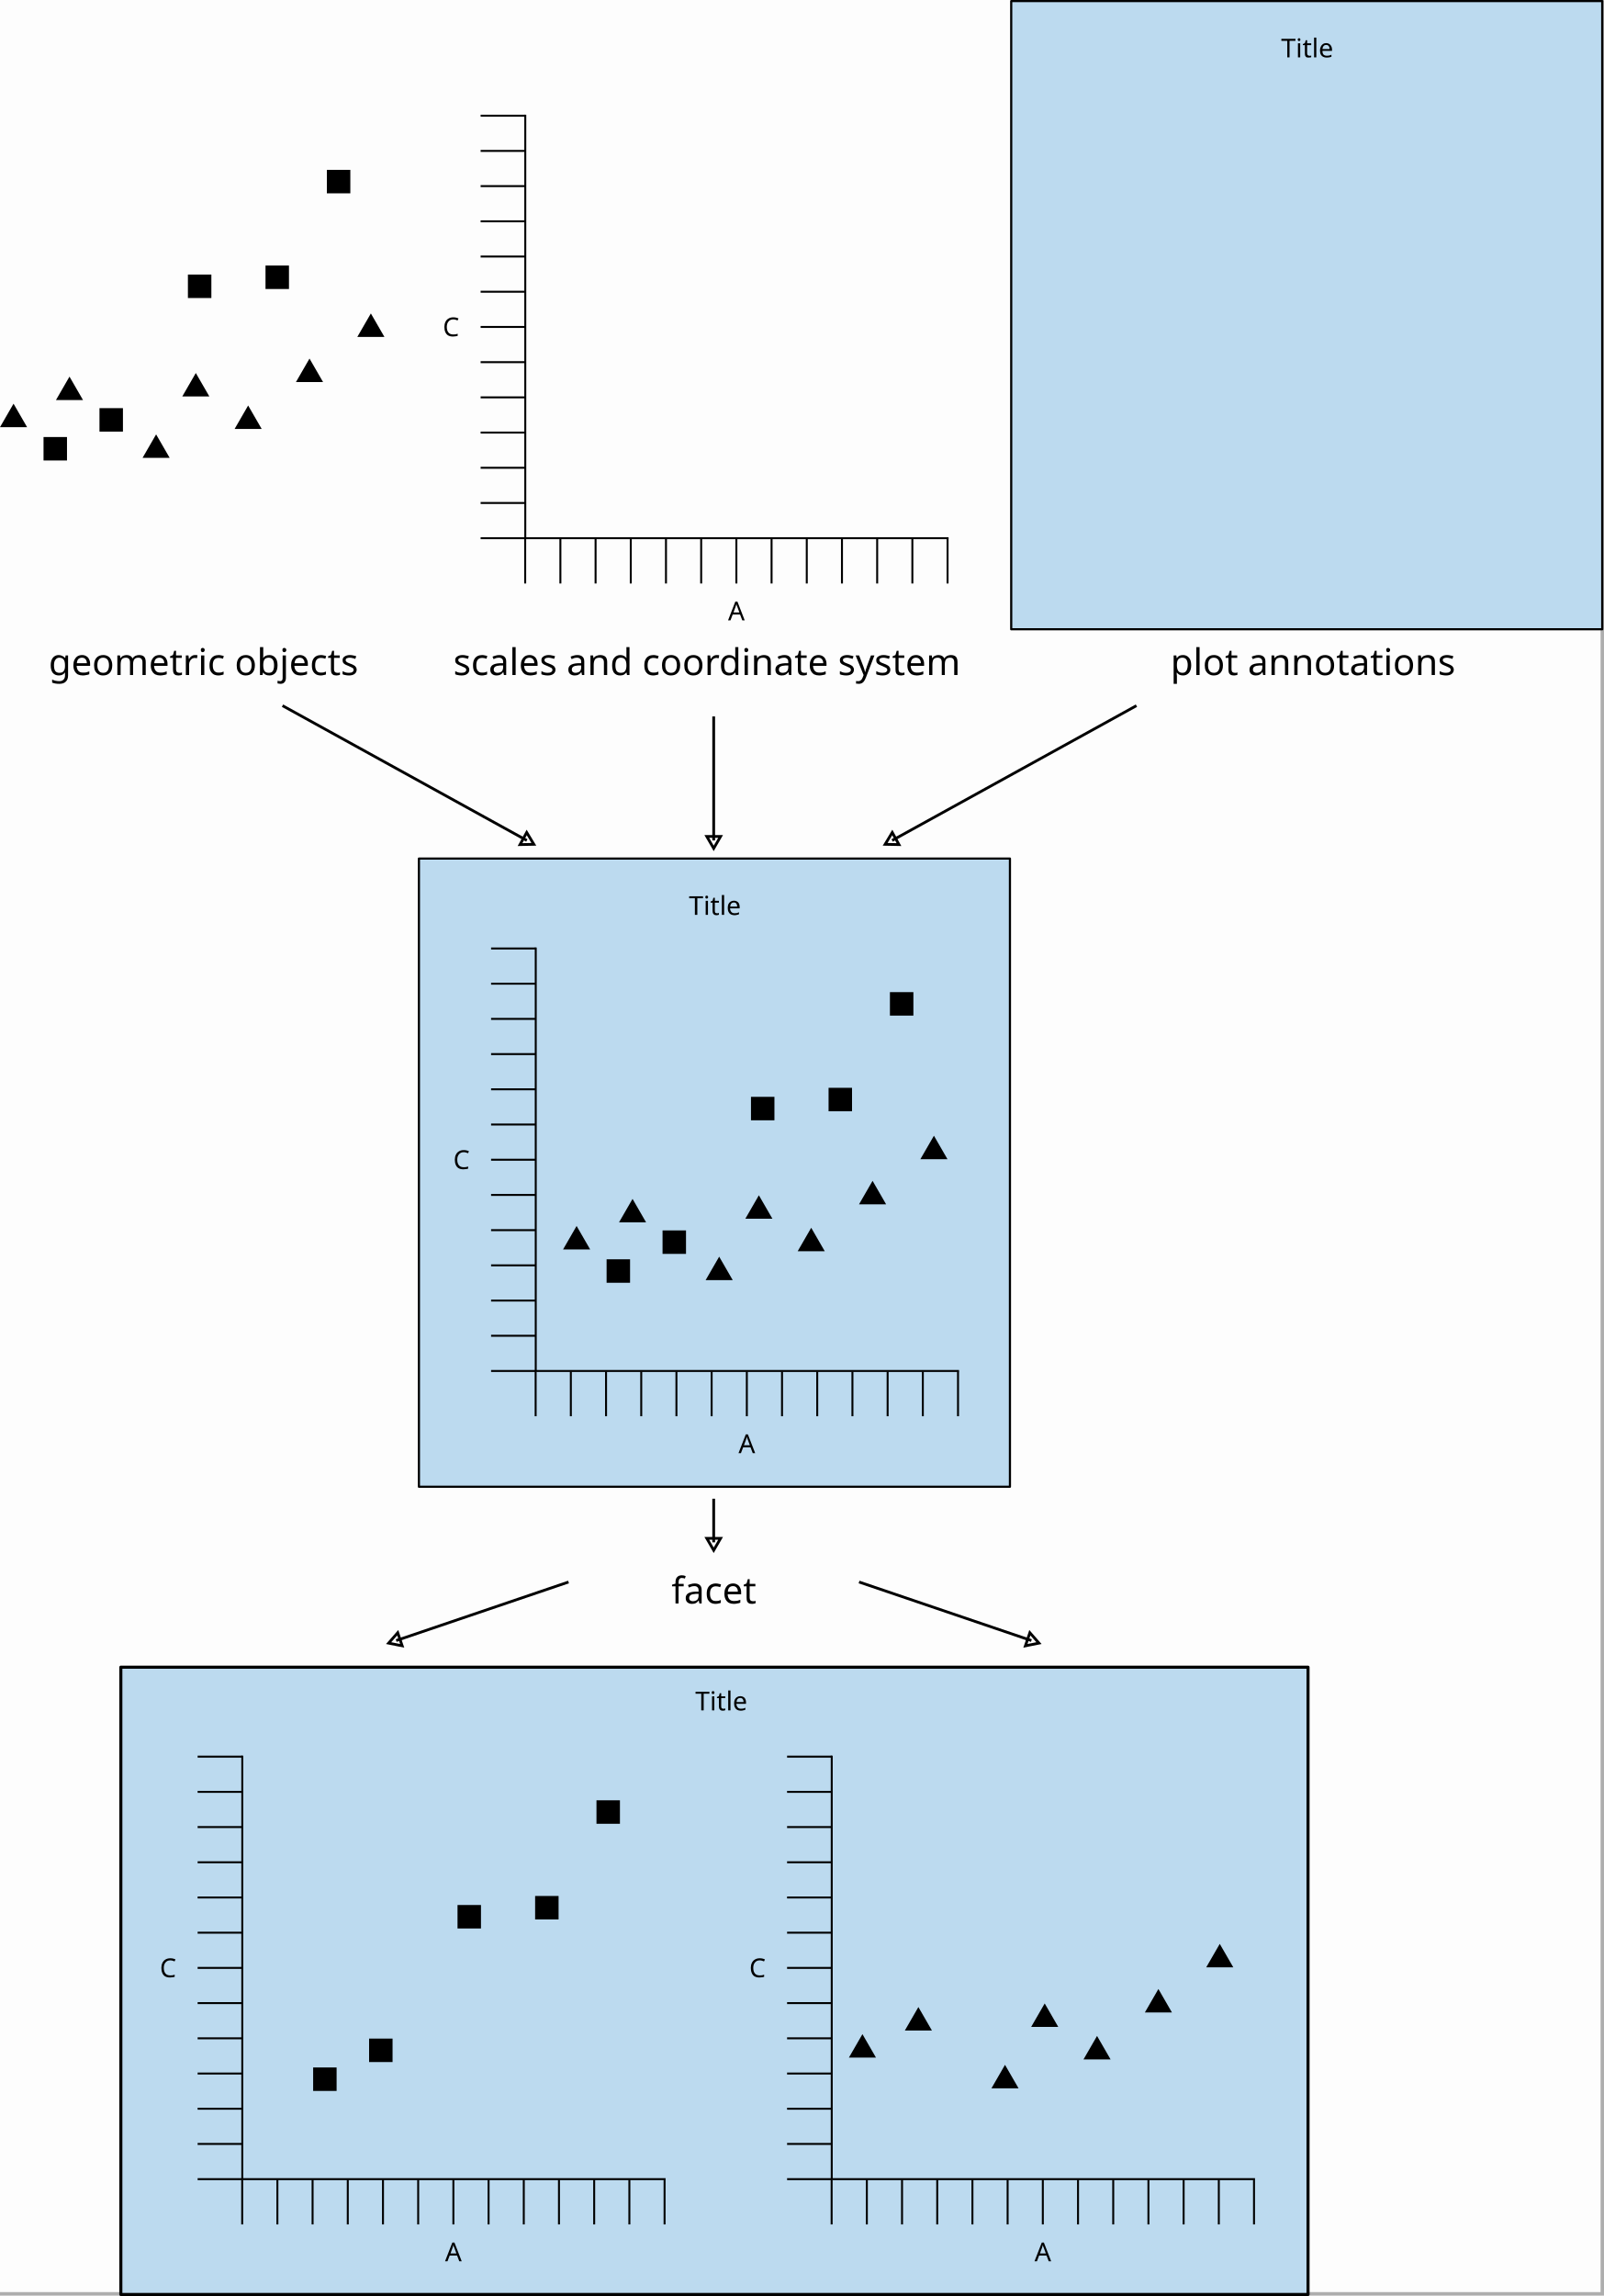
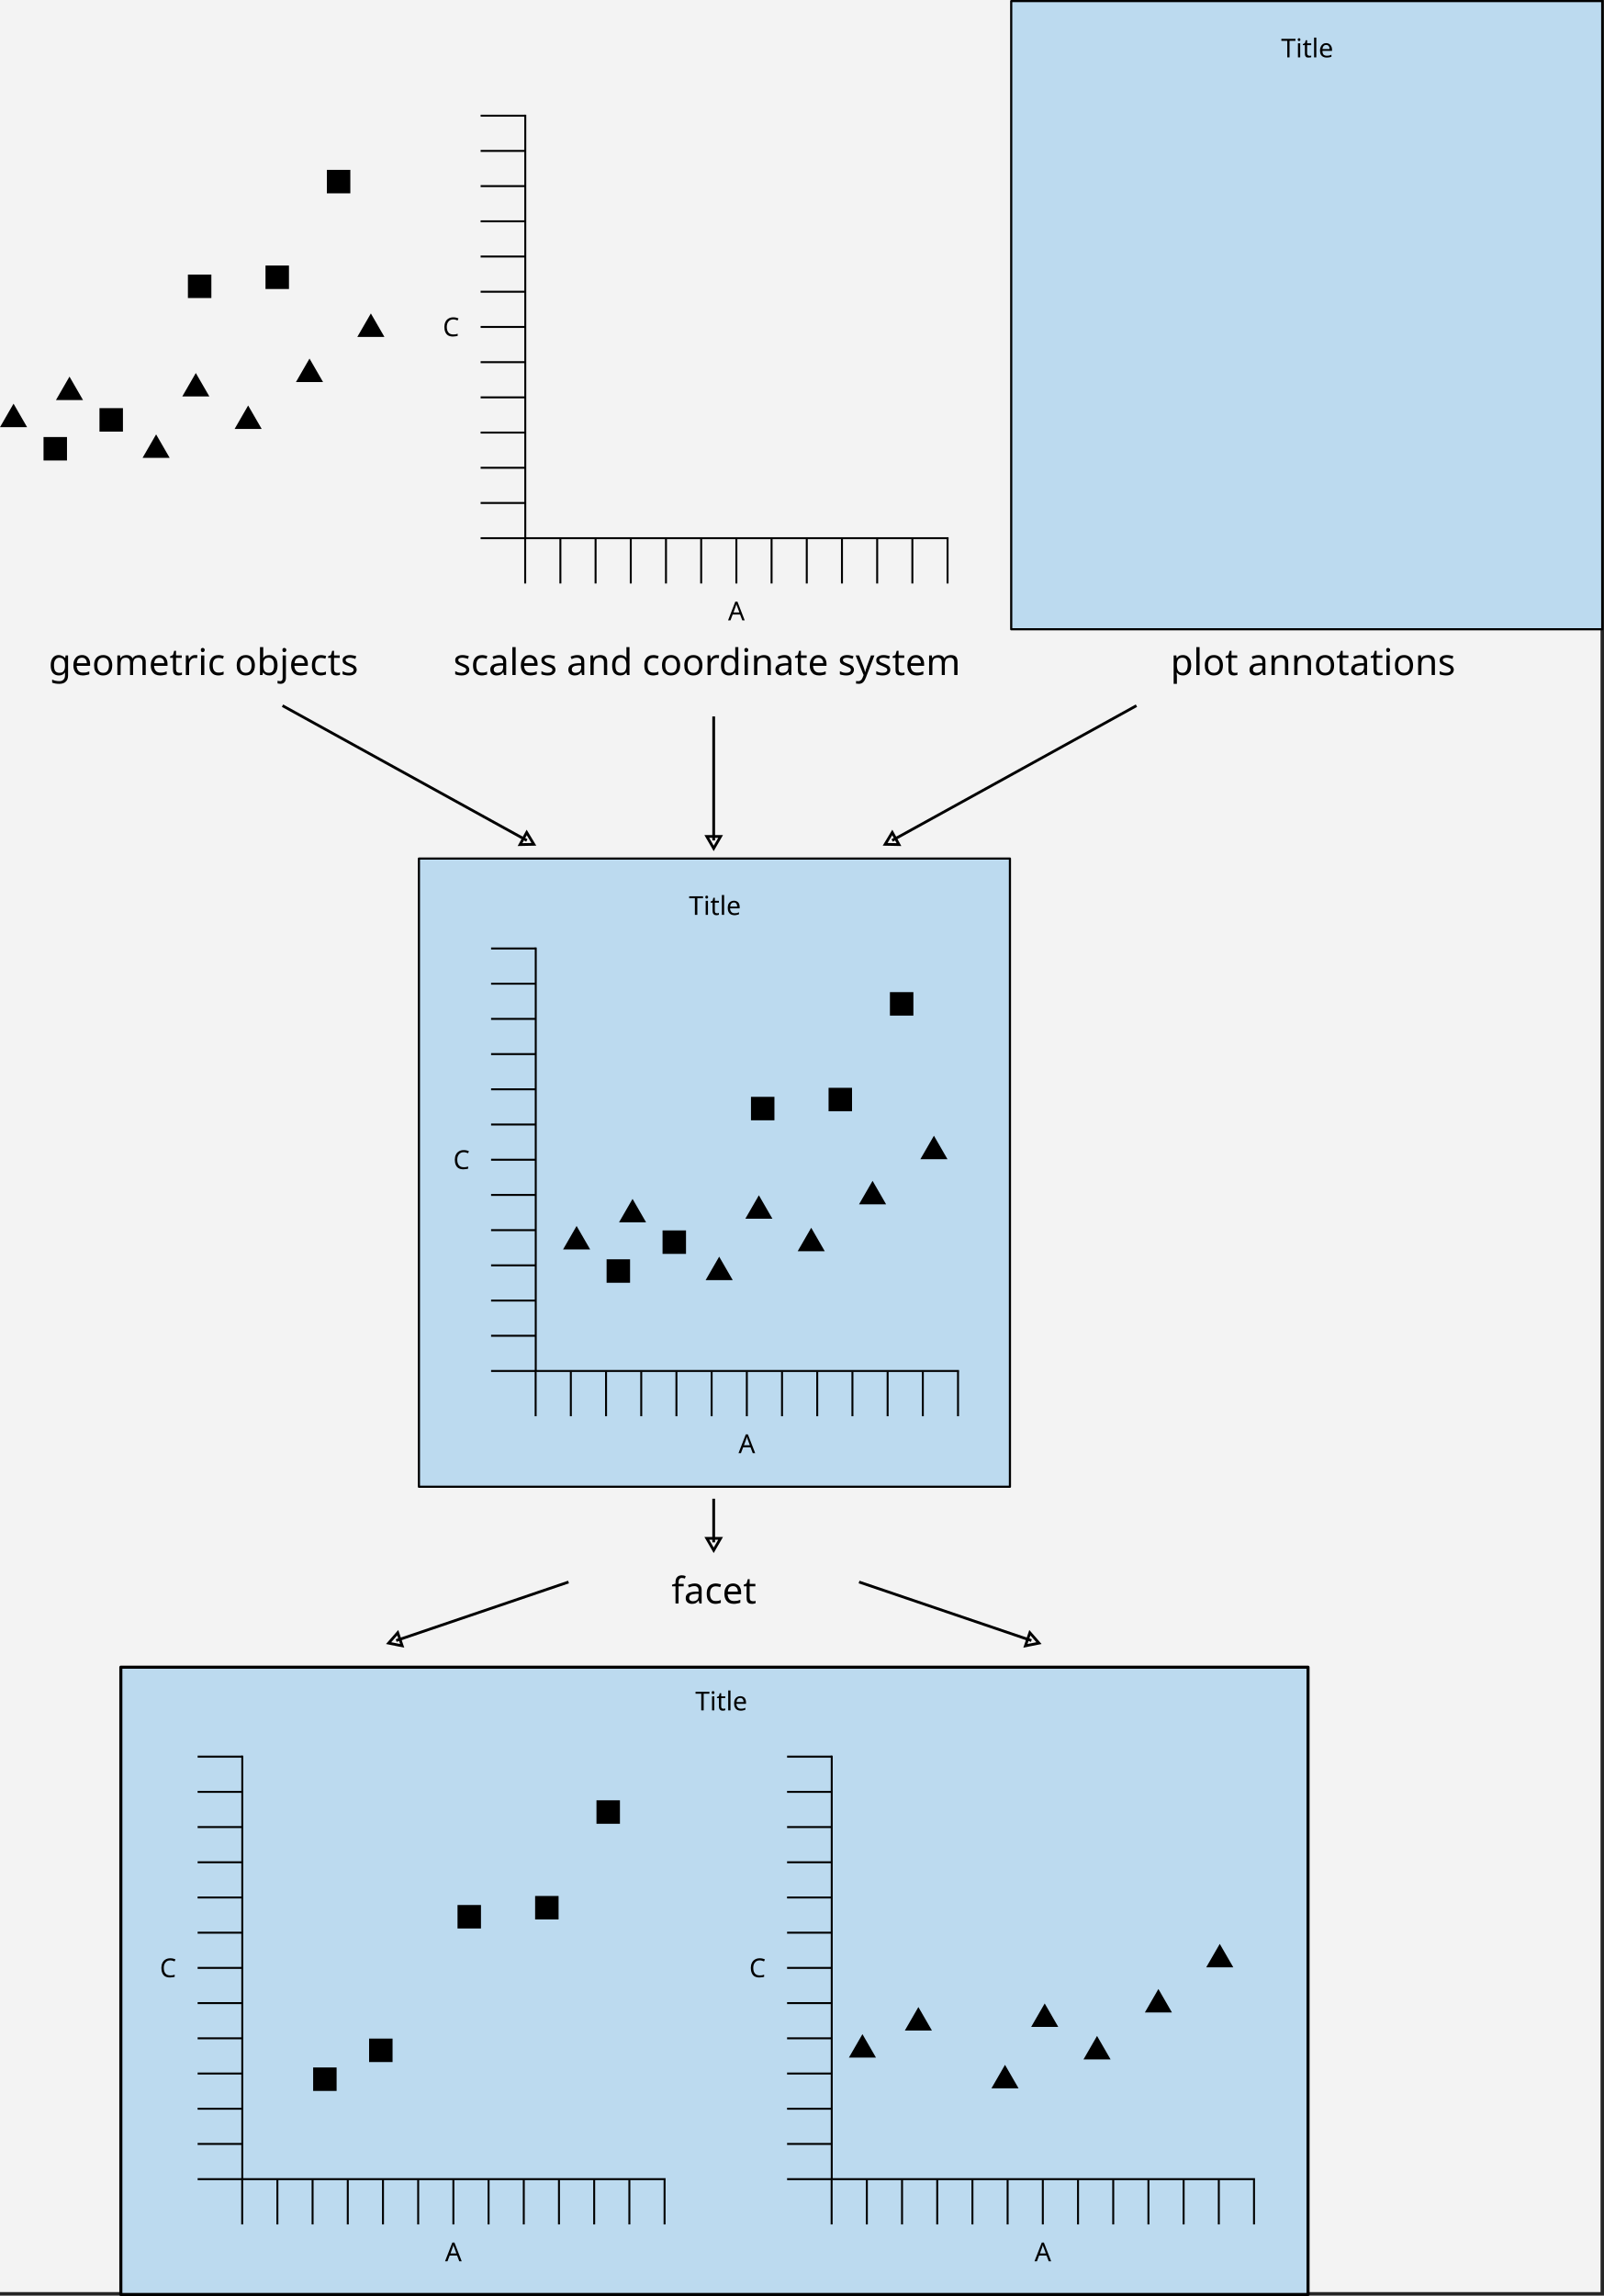
<svg xmlns="http://www.w3.org/2000/svg" width="122.734mm" height="175.711mm" viewBox="0 0 122.734 175.711" version="1.1" id="svg5">
  <defs id="defs2">
    <marker style="overflow:visible" id="marker8559" refX="0" refY="0" orient="auto-start-reverse" markerWidth="5.824" markerHeight="6.733" viewBox="0 0 5.824 6.733" preserveAspectRatio="xMidYMid">
      <path transform="scale(0.5)" style="fill:context-fill;fill-rule:evenodd;stroke:context-stroke;stroke-width:2" d="M 5.77,0 -2.88,5 V -5 Z" id="path8557" />
    </marker>
    <marker style="overflow:visible" id="EmptyTriangleIn" refX="0" refY="0" orient="auto-start-reverse" markerWidth="5.824" markerHeight="6.733" viewBox="0 0 5.824 6.733" preserveAspectRatio="xMidYMid">
      <path transform="scale(0.5)" style="fill:context-fill;fill-rule:evenodd;stroke:context-stroke;stroke-width:2" d="M 5.77,0 -2.88,5 V -5 Z" id="path153" />
    </marker>
  </defs>
  <g id="layer1" transform="translate(-25.79742,-6.42862)">
-     <rect style="opacity:0.353;fill:#f9f9f9;stroke:#1a1a1a;stroke-width:0.27" id="rect1" width="123.348" height="176.236" x="25.108" y="5.74" />
+     <rect style="opacity:0.95;fill:#f2f2f2;stroke:#1a1a1a;stroke-width:0.27" id="rect1" width="123.348" height="176.236" x="25.108" y="5.74" />
    <g id="g8477" transform="matrix(0.7983052,0,0,0.7983052,0.1147019,1.296619)">
      <rect style="fill:#bcdaef;fill-opacity:1;stroke:#000000;stroke-width:0.207;stroke-linecap:round;stroke-linejoin:round;stroke-dasharray:none;stroke-opacity:1" id="rect1331" width="56.674" height="60.221" x="72.342" y="88.733" />
      <g id="g1277" transform="matrix(0.710292,0,0,0.710292,38.25111,79.04264)">
        <rect style="fill:#000000;fill-opacity:1;stroke:none;stroke-width:1;stroke-linecap:round;stroke-linejoin:round" id="rect509" width="3.167" height="3.167" x="73.333" y="67.73" />
        <rect style="fill:#000000;fill-opacity:1;stroke:none;stroke-width:1;stroke-linecap:round;stroke-linejoin:round" id="rect1189" width="3.167" height="3.167" x="80.886" y="63.832" />
        <rect style="fill:#000000;fill-opacity:1;stroke:none;stroke-width:1;stroke-linecap:round;stroke-linejoin:round" id="rect1191" width="3.167" height="3.167" x="92.824" y="45.803" />
        <rect style="fill:#000000;fill-opacity:1;stroke:none;stroke-width:1;stroke-linecap:round;stroke-linejoin:round" id="rect1193" width="3.167" height="3.167" x="103.3" y="44.585" />
        <rect style="fill:#000000;fill-opacity:1;stroke:none;stroke-width:1;stroke-linecap:round;stroke-linejoin:round" id="rect1195" width="3.167" height="3.167" x="111.583" y="31.672" />
      </g>
      <g id="g1270" transform="matrix(0.710292,0,0,0.710292,38.25111,79.04264)">
        <path style="fill:#000000;fill-opacity:1;stroke:none;stroke-width:1;stroke-linecap:round;stroke-linejoin:round" id="path1249" d="m 22.688,66.446 -7.37,0 3.685,-6.382 z" transform="matrix(0.4962603,0,0,0.4962603,59.85376,33.42382)" />
        <path style="fill:#000000;fill-opacity:1;stroke:none;stroke-width:1;stroke-linecap:round;stroke-linejoin:round" id="path1251" d="m 22.688,66.446 -7.37,0 3.685,-6.382 z" transform="matrix(0.4962603,0,0,0.4962603,67.40635,29.76934)" />
        <path style="fill:#000000;fill-opacity:1;stroke:none;stroke-width:1;stroke-linecap:round;stroke-linejoin:round" id="path1253" d="m 22.688,66.446 -7.37,0 3.685,-6.382 z" transform="matrix(0.4962603,0,0,0.4962603,79.10068,37.56556)" />
        <path style="fill:#000000;fill-opacity:1;stroke:none;stroke-width:1;stroke-linecap:round;stroke-linejoin:round" id="path1255" d="m 22.688,66.446 -7.37,0 3.685,-6.382 z" transform="matrix(0.4962603,0,0,0.4962603,84.46058,29.28208)" />
        <path style="fill:#000000;fill-opacity:1;stroke:none;stroke-width:1;stroke-linecap:round;stroke-linejoin:round" id="path1257" d="m 22.688,66.446 -7.37,0 3.685,-6.382 z" transform="matrix(0.4962603,0,0,0.4962603,91.52591,33.66745)" />
        <path style="fill:#000000;fill-opacity:1;stroke:none;stroke-width:1;stroke-linecap:round;stroke-linejoin:round" id="path1259" d="m 22.688,66.446 -7.37,0 3.685,-6.382 z" transform="matrix(0.4962603,0,0,0.4962603,99.80939,27.33302)" />
        <path style="fill:#000000;fill-opacity:1;stroke:none;stroke-width:1;stroke-linecap:round;stroke-linejoin:round" id="path1261" d="m 22.688,66.446 -7.37,0 3.685,-6.382 z" transform="matrix(0.4962603,0,0,0.4962603,108.0929,21.24223)" />
      </g>
      <text xml:space="preserve" style="font-style:normal;font-weight:normal;font-size:2.506px;line-height:125%;font-family:sans-serif;letter-spacing:0px;word-spacing:0px;fill:#000000;fill-opacity:1;stroke:none;stroke-width:0.188px;stroke-linecap:butt;stroke-linejoin:miter;stroke-opacity:1" x="98.228" y="94.131" id="text3105-6">
        <tspan id="tspan3103-1" style="stroke-width:0.188px" x="98.228" y="94.131">Title</tspan>
      </text>
      <g id="g3756" transform="matrix(0.710292,0,0,0.710292,38.25111,79.04264)">
        <g id="g3720">
          <path style="fill:none;fill-rule:evenodd;stroke:#000000;stroke-width:0.265px;stroke-linecap:butt;stroke-linejoin:miter;stroke-opacity:1" d="M 63.767,25.648 V 82.802 H 120.913" id="path72" />
          <g id="g331" transform="translate(26.55588,-6.090798)">
            <path style="fill:none;fill-rule:evenodd;stroke:#000000;stroke-width:0.265px;stroke-linecap:butt;stroke-linejoin:miter;stroke-opacity:1" d="M 37.211,31.871 H 31.182" id="path232" />
            <path style="fill:none;fill-rule:evenodd;stroke:#000000;stroke-width:0.265px;stroke-linecap:butt;stroke-linejoin:miter;stroke-opacity:1" d="M 37.211,41.374 H 31.182" id="path234" />
            <path style="fill:none;fill-rule:evenodd;stroke:#000000;stroke-width:0.265px;stroke-linecap:butt;stroke-linejoin:miter;stroke-opacity:1" d="M 37.211,36.623 H 31.182" id="path296" />
            <path style="fill:none;fill-rule:evenodd;stroke:#000000;stroke-width:0.265px;stroke-linecap:butt;stroke-linejoin:miter;stroke-opacity:1" d="M 37.211,46.126 H 31.182" id="path298" />
            <path style="fill:none;fill-rule:evenodd;stroke:#000000;stroke-width:0.265px;stroke-linecap:butt;stroke-linejoin:miter;stroke-opacity:1" d="M 37.211,55.63 H 31.182" id="path300" />
            <path style="fill:none;fill-rule:evenodd;stroke:#000000;stroke-width:0.265px;stroke-linecap:butt;stroke-linejoin:miter;stroke-opacity:1" d="M 37.211,60.382 H 31.182" id="path302" />
            <path style="fill:none;fill-rule:evenodd;stroke:#000000;stroke-width:0.265px;stroke-linecap:butt;stroke-linejoin:miter;stroke-opacity:1" d="M 37.211,65.134 H 31.182" id="path304" />
            <path style="fill:none;fill-rule:evenodd;stroke:#000000;stroke-width:0.265px;stroke-linecap:butt;stroke-linejoin:miter;stroke-opacity:1" d="M 37.211,69.886 H 31.182" id="path306" />
            <path style="fill:none;fill-rule:evenodd;stroke:#000000;stroke-width:0.265px;stroke-linecap:butt;stroke-linejoin:miter;stroke-opacity:1" d="M 37.211,74.638 H 31.182" id="path308" />
            <path style="fill:none;fill-rule:evenodd;stroke:#000000;stroke-width:0.265px;stroke-linecap:butt;stroke-linejoin:miter;stroke-opacity:1" d="M 37.211,79.389 H 31.182" id="path310" />
            <path style="fill:none;fill-rule:evenodd;stroke:#000000;stroke-width:0.265px;stroke-linecap:butt;stroke-linejoin:miter;stroke-opacity:1" d="M 37.211,50.878 H 31.182" id="path312" />
            <path style="fill:none;fill-rule:evenodd;stroke:#000000;stroke-width:0.265px;stroke-linecap:butt;stroke-linejoin:miter;stroke-opacity:1" d="M 37.211,84.141 H 31.182" id="path314" />
            <path style="fill:none;fill-rule:evenodd;stroke:#000000;stroke-width:0.265px;stroke-linecap:butt;stroke-linejoin:miter;stroke-opacity:1" d="M 37.211,88.893 H 31.182" id="path316" />
          </g>
          <g id="g359" transform="rotate(90,50.47256,102.1744)">
            <path style="fill:none;fill-rule:evenodd;stroke:#000000;stroke-width:0.265px;stroke-linecap:butt;stroke-linejoin:miter;stroke-opacity:1" d="M 37.211,31.871 H 31.182" id="path333" />
            <path style="fill:none;fill-rule:evenodd;stroke:#000000;stroke-width:0.265px;stroke-linecap:butt;stroke-linejoin:miter;stroke-opacity:1" d="M 37.211,41.374 H 31.182" id="path335" />
            <path style="fill:none;fill-rule:evenodd;stroke:#000000;stroke-width:0.265px;stroke-linecap:butt;stroke-linejoin:miter;stroke-opacity:1" d="M 37.211,36.623 H 31.182" id="path337" />
            <path style="fill:none;fill-rule:evenodd;stroke:#000000;stroke-width:0.265px;stroke-linecap:butt;stroke-linejoin:miter;stroke-opacity:1" d="M 37.211,46.126 H 31.182" id="path339" />
            <path style="fill:none;fill-rule:evenodd;stroke:#000000;stroke-width:0.265px;stroke-linecap:butt;stroke-linejoin:miter;stroke-opacity:1" d="M 37.211,55.63 H 31.182" id="path341" />
            <path style="fill:none;fill-rule:evenodd;stroke:#000000;stroke-width:0.265px;stroke-linecap:butt;stroke-linejoin:miter;stroke-opacity:1" d="M 37.211,60.382 H 31.182" id="path343" />
            <path style="fill:none;fill-rule:evenodd;stroke:#000000;stroke-width:0.265px;stroke-linecap:butt;stroke-linejoin:miter;stroke-opacity:1" d="M 37.211,65.134 H 31.182" id="path345" />
            <path style="fill:none;fill-rule:evenodd;stroke:#000000;stroke-width:0.265px;stroke-linecap:butt;stroke-linejoin:miter;stroke-opacity:1" d="M 37.211,69.886 H 31.182" id="path347" />
            <path style="fill:none;fill-rule:evenodd;stroke:#000000;stroke-width:0.265px;stroke-linecap:butt;stroke-linejoin:miter;stroke-opacity:1" d="M 37.211,74.638 H 31.182" id="path349" />
            <path style="fill:none;fill-rule:evenodd;stroke:#000000;stroke-width:0.265px;stroke-linecap:butt;stroke-linejoin:miter;stroke-opacity:1" d="M 37.211,79.389 H 31.182" id="path351" />
            <path style="fill:none;fill-rule:evenodd;stroke:#000000;stroke-width:0.265px;stroke-linecap:butt;stroke-linejoin:miter;stroke-opacity:1" d="M 37.211,50.878 H 31.182" id="path353" />
            <path style="fill:none;fill-rule:evenodd;stroke:#000000;stroke-width:0.265px;stroke-linecap:butt;stroke-linejoin:miter;stroke-opacity:1" d="M 37.211,84.141 H 31.182" id="path355" />
            <path style="fill:none;fill-rule:evenodd;stroke:#000000;stroke-width:0.265px;stroke-linecap:butt;stroke-linejoin:miter;stroke-opacity:1" d="M 37.211,88.893 H 31.182" id="path357" />
          </g>
        </g>
        <text xml:space="preserve" style="font-style:normal;font-weight:normal;font-size:3.528px;line-height:125%;font-family:sans-serif;letter-spacing:0px;word-spacing:0px;fill:#000000;fill-opacity:1;stroke:none;stroke-width:0.265px;stroke-linecap:butt;stroke-linejoin:miter;stroke-opacity:1" x="91.14" y="93.889" id="text3105">
          <tspan id="tspan3103" style="stroke-width:0.265px" x="91.14" y="93.889">A</tspan>
        </text>
        <text xml:space="preserve" style="font-style:normal;font-weight:normal;font-size:3.528px;line-height:125%;font-family:sans-serif;letter-spacing:0px;word-spacing:0px;fill:#000000;fill-opacity:1;stroke:none;stroke-width:0.265px;stroke-linecap:butt;stroke-linejoin:miter;stroke-opacity:1" x="52.624" y="55.551" id="text3105-9">
          <tspan id="tspan3103-0" style="stroke-width:0.265px" x="52.624" y="55.551">C</tspan>
        </text>
      </g>
    </g>
    <g id="g4049" transform="matrix(0.5670299,0,0,0.5670299,-65.55145,-0.5321172)">
      <g id="g1277-5" transform="translate(93.64491,3.529228)">
        <rect style="fill:#000000;fill-opacity:1;stroke:none;stroke-width:1;stroke-linecap:round;stroke-linejoin:round" id="rect509-4" width="3.167" height="3.167" x="73.333" y="67.73" />
        <rect style="fill:#000000;fill-opacity:1;stroke:none;stroke-width:1;stroke-linecap:round;stroke-linejoin:round" id="rect1189-5" width="3.167" height="3.167" x="80.886" y="63.832" />
        <rect style="fill:#000000;fill-opacity:1;stroke:none;stroke-width:1;stroke-linecap:round;stroke-linejoin:round" id="rect1191-1" width="3.167" height="3.167" x="92.824" y="45.803" />
        <rect style="fill:#000000;fill-opacity:1;stroke:none;stroke-width:1;stroke-linecap:round;stroke-linejoin:round" id="rect1193-8" width="3.167" height="3.167" x="103.3" y="44.585" />
        <rect style="fill:#000000;fill-opacity:1;stroke:none;stroke-width:1;stroke-linecap:round;stroke-linejoin:round" id="rect1195-5" width="3.167" height="3.167" x="111.583" y="31.672" />
      </g>
      <g id="g1270-2" transform="translate(93.64491,3.529228)">
        <path style="fill:#000000;fill-opacity:1;stroke:none;stroke-width:1;stroke-linecap:round;stroke-linejoin:round" id="path1249-1" d="m 22.688,66.446 -7.37,0 3.685,-6.382 z" transform="matrix(0.4962603,0,0,0.4962603,59.85376,33.42382)" />
        <path style="fill:#000000;fill-opacity:1;stroke:none;stroke-width:1;stroke-linecap:round;stroke-linejoin:round" id="path1251-6" d="m 22.688,66.446 -7.37,0 3.685,-6.382 z" transform="matrix(0.4962603,0,0,0.4962603,67.40635,29.76934)" />
        <path style="fill:#000000;fill-opacity:1;stroke:none;stroke-width:1;stroke-linecap:round;stroke-linejoin:round" id="path1253-4" d="m 22.688,66.446 -7.37,0 3.685,-6.382 z" transform="matrix(0.4962603,0,0,0.4962603,79.10068,37.56556)" />
        <path style="fill:#000000;fill-opacity:1;stroke:none;stroke-width:1;stroke-linecap:round;stroke-linejoin:round" id="path1255-8" d="m 22.688,66.446 -7.37,0 3.685,-6.382 z" transform="matrix(0.4962603,0,0,0.4962603,84.46058,29.28208)" />
        <path style="fill:#000000;fill-opacity:1;stroke:none;stroke-width:1;stroke-linecap:round;stroke-linejoin:round" id="path1257-8" d="m 22.688,66.446 -7.37,0 3.685,-6.382 z" transform="matrix(0.4962603,0,0,0.4962603,91.52591,33.66745)" />
        <path style="fill:#000000;fill-opacity:1;stroke:none;stroke-width:1;stroke-linecap:round;stroke-linejoin:round" id="path1259-4" d="m 22.688,66.446 -7.37,0 3.685,-6.382 z" transform="matrix(0.4962603,0,0,0.4962603,99.80939,27.33302)" />
        <path style="fill:#000000;fill-opacity:1;stroke:none;stroke-width:1;stroke-linecap:round;stroke-linejoin:round" id="path1261-4" d="m 22.688,66.446 -7.37,0 3.685,-6.382 z" transform="matrix(0.4962603,0,0,0.4962603,108.0929,21.24223)" />
      </g>
    </g>
    <rect style="fill:#bcdaef;fill-opacity:1;stroke:#000000;stroke-width:0.166;stroke-linecap:round;stroke-linejoin:round;stroke-dasharray:none;stroke-opacity:1" id="rect1331-0" width="45.243" height="48.075" x="103.206" y="6.511" />
    <text xml:space="preserve" style="font-style:normal;font-weight:normal;font-size:2px;line-height:125%;font-family:sans-serif;letter-spacing:0px;word-spacing:0px;fill:#000000;fill-opacity:1;stroke:none;stroke-width:0.15px;stroke-linecap:butt;stroke-linejoin:miter;stroke-opacity:1" x="123.871" y="10.82" id="text3105-6-2">
      <tspan id="tspan3103-1-5" style="stroke-width:0.15px" x="123.871" y="10.82">Title</tspan>
    </text>
    <g id="g3756-6" transform="matrix(0.5670299,0,0,0.5670299,29.85014,0.6646994)">
      <g id="g3720-7">
        <path style="fill:none;fill-rule:evenodd;stroke:#000000;stroke-width:0.265px;stroke-linecap:butt;stroke-linejoin:miter;stroke-opacity:1" d="M 63.767,25.648 V 82.802 H 120.913" id="path72-4" />
        <g id="g331-5" transform="translate(26.55588,-6.090798)">
          <path style="fill:none;fill-rule:evenodd;stroke:#000000;stroke-width:0.265px;stroke-linecap:butt;stroke-linejoin:miter;stroke-opacity:1" d="M 37.211,31.871 H 31.182" id="path232-5" />
          <path style="fill:none;fill-rule:evenodd;stroke:#000000;stroke-width:0.265px;stroke-linecap:butt;stroke-linejoin:miter;stroke-opacity:1" d="M 37.211,41.374 H 31.182" id="path234-4" />
          <path style="fill:none;fill-rule:evenodd;stroke:#000000;stroke-width:0.265px;stroke-linecap:butt;stroke-linejoin:miter;stroke-opacity:1" d="M 37.211,36.623 H 31.182" id="path296-6" />
          <path style="fill:none;fill-rule:evenodd;stroke:#000000;stroke-width:0.265px;stroke-linecap:butt;stroke-linejoin:miter;stroke-opacity:1" d="M 37.211,46.126 H 31.182" id="path298-3" />
          <path style="fill:none;fill-rule:evenodd;stroke:#000000;stroke-width:0.265px;stroke-linecap:butt;stroke-linejoin:miter;stroke-opacity:1" d="M 37.211,55.63 H 31.182" id="path300-5" />
          <path style="fill:none;fill-rule:evenodd;stroke:#000000;stroke-width:0.265px;stroke-linecap:butt;stroke-linejoin:miter;stroke-opacity:1" d="M 37.211,60.382 H 31.182" id="path302-4" />
          <path style="fill:none;fill-rule:evenodd;stroke:#000000;stroke-width:0.265px;stroke-linecap:butt;stroke-linejoin:miter;stroke-opacity:1" d="M 37.211,65.134 H 31.182" id="path304-3" />
          <path style="fill:none;fill-rule:evenodd;stroke:#000000;stroke-width:0.265px;stroke-linecap:butt;stroke-linejoin:miter;stroke-opacity:1" d="M 37.211,69.886 H 31.182" id="path306-0" />
          <path style="fill:none;fill-rule:evenodd;stroke:#000000;stroke-width:0.265px;stroke-linecap:butt;stroke-linejoin:miter;stroke-opacity:1" d="M 37.211,74.638 H 31.182" id="path308-1" />
          <path style="fill:none;fill-rule:evenodd;stroke:#000000;stroke-width:0.265px;stroke-linecap:butt;stroke-linejoin:miter;stroke-opacity:1" d="M 37.211,79.389 H 31.182" id="path310-5" />
          <path style="fill:none;fill-rule:evenodd;stroke:#000000;stroke-width:0.265px;stroke-linecap:butt;stroke-linejoin:miter;stroke-opacity:1" d="M 37.211,50.878 H 31.182" id="path312-4" />
          <path style="fill:none;fill-rule:evenodd;stroke:#000000;stroke-width:0.265px;stroke-linecap:butt;stroke-linejoin:miter;stroke-opacity:1" d="M 37.211,84.141 H 31.182" id="path314-6" />
          <path style="fill:none;fill-rule:evenodd;stroke:#000000;stroke-width:0.265px;stroke-linecap:butt;stroke-linejoin:miter;stroke-opacity:1" d="M 37.211,88.893 H 31.182" id="path316-9" />
        </g>
        <g id="g359-7" transform="rotate(90,50.47256,102.1744)">
          <path style="fill:none;fill-rule:evenodd;stroke:#000000;stroke-width:0.265px;stroke-linecap:butt;stroke-linejoin:miter;stroke-opacity:1" d="M 37.211,31.871 H 31.182" id="path333-6" />
          <path style="fill:none;fill-rule:evenodd;stroke:#000000;stroke-width:0.265px;stroke-linecap:butt;stroke-linejoin:miter;stroke-opacity:1" d="M 37.211,41.374 H 31.182" id="path335-6" />
          <path style="fill:none;fill-rule:evenodd;stroke:#000000;stroke-width:0.265px;stroke-linecap:butt;stroke-linejoin:miter;stroke-opacity:1" d="M 37.211,36.623 H 31.182" id="path337-0" />
          <path style="fill:none;fill-rule:evenodd;stroke:#000000;stroke-width:0.265px;stroke-linecap:butt;stroke-linejoin:miter;stroke-opacity:1" d="M 37.211,46.126 H 31.182" id="path339-1" />
          <path style="fill:none;fill-rule:evenodd;stroke:#000000;stroke-width:0.265px;stroke-linecap:butt;stroke-linejoin:miter;stroke-opacity:1" d="M 37.211,55.63 H 31.182" id="path341-2" />
          <path style="fill:none;fill-rule:evenodd;stroke:#000000;stroke-width:0.265px;stroke-linecap:butt;stroke-linejoin:miter;stroke-opacity:1" d="M 37.211,60.382 H 31.182" id="path343-8" />
          <path style="fill:none;fill-rule:evenodd;stroke:#000000;stroke-width:0.265px;stroke-linecap:butt;stroke-linejoin:miter;stroke-opacity:1" d="M 37.211,65.134 H 31.182" id="path345-2" />
          <path style="fill:none;fill-rule:evenodd;stroke:#000000;stroke-width:0.265px;stroke-linecap:butt;stroke-linejoin:miter;stroke-opacity:1" d="M 37.211,69.886 H 31.182" id="path347-5" />
          <path style="fill:none;fill-rule:evenodd;stroke:#000000;stroke-width:0.265px;stroke-linecap:butt;stroke-linejoin:miter;stroke-opacity:1" d="M 37.211,74.638 H 31.182" id="path349-5" />
          <path style="fill:none;fill-rule:evenodd;stroke:#000000;stroke-width:0.265px;stroke-linecap:butt;stroke-linejoin:miter;stroke-opacity:1" d="M 37.211,79.389 H 31.182" id="path351-0" />
          <path style="fill:none;fill-rule:evenodd;stroke:#000000;stroke-width:0.265px;stroke-linecap:butt;stroke-linejoin:miter;stroke-opacity:1" d="M 37.211,50.878 H 31.182" id="path353-4" />
          <path style="fill:none;fill-rule:evenodd;stroke:#000000;stroke-width:0.265px;stroke-linecap:butt;stroke-linejoin:miter;stroke-opacity:1" d="M 37.211,84.141 H 31.182" id="path355-6" />
          <path style="fill:none;fill-rule:evenodd;stroke:#000000;stroke-width:0.265px;stroke-linecap:butt;stroke-linejoin:miter;stroke-opacity:1" d="M 37.211,88.893 H 31.182" id="path357-0" />
        </g>
      </g>
      <text xml:space="preserve" style="font-style:normal;font-weight:normal;font-size:3.528px;line-height:125%;font-family:sans-serif;letter-spacing:0px;word-spacing:0px;fill:#000000;fill-opacity:1;stroke:none;stroke-width:0.265px;stroke-linecap:butt;stroke-linejoin:miter;stroke-opacity:1" x="91.14" y="93.889" id="text3105-4">
        <tspan id="tspan3103-10" style="stroke-width:0.265px" x="91.14" y="93.889">A</tspan>
      </text>
      <text xml:space="preserve" style="font-style:normal;font-weight:normal;font-size:3.528px;line-height:125%;font-family:sans-serif;letter-spacing:0px;word-spacing:0px;fill:#000000;fill-opacity:1;stroke:none;stroke-width:0.265px;stroke-linecap:butt;stroke-linejoin:miter;stroke-opacity:1" x="52.624" y="55.551" id="text3105-9-5">
        <tspan id="tspan3103-0-2" style="stroke-width:0.265px" x="52.624" y="55.551">C</tspan>
      </text>
    </g>
    <text xml:space="preserve" style="font-style:normal;font-weight:normal;font-size:2.816px;line-height:125%;font-family:sans-serif;letter-spacing:0px;word-spacing:0px;fill:#000000;fill-opacity:1;stroke:none;stroke-width:0.211px;stroke-linecap:butt;stroke-linejoin:miter;stroke-opacity:1" x="29.523" y="58.088" id="text8020">
      <tspan id="tspan8018" style="stroke-width:0.211px" x="29.523" y="58.088">geometric objects</tspan>
    </text>
    <text xml:space="preserve" style="font-style:normal;font-weight:normal;font-size:2.816px;line-height:125%;font-family:sans-serif;letter-spacing:0px;word-spacing:0px;fill:#000000;fill-opacity:1;stroke:none;stroke-width:0.211px;stroke-linecap:butt;stroke-linejoin:miter;stroke-opacity:1" x="60.504" y="58.088" id="text8020-2">
      <tspan id="tspan8018-8" style="stroke-width:0.211px" x="60.504" y="58.088">scales and coordinate system</tspan>
    </text>
    <text xml:space="preserve" style="font-style:normal;font-weight:normal;font-size:2.816px;line-height:125%;font-family:sans-serif;letter-spacing:0px;word-spacing:0px;fill:#000000;fill-opacity:1;stroke:none;stroke-width:0.211px;stroke-linecap:butt;stroke-linejoin:miter;stroke-opacity:1" x="115.406" y="58.088" id="text8020-2-3">
      <tspan id="tspan8018-8-4" style="stroke-width:0.211px" x="115.406" y="58.088">plot annotations</tspan>
    </text>
    <path style="fill:none;fill-rule:evenodd;stroke:#000000;stroke-width:0.212;stroke-linecap:butt;stroke-linejoin:miter;stroke-dasharray:none;stroke-opacity:1;marker-end:url(#EmptyTriangleIn)" d="m 47.424,60.433 18.704,10.315" id="path8479" />
    <path style="fill:none;fill-rule:evenodd;stroke:#000000;stroke-width:0.211px;stroke-linecap:butt;stroke-linejoin:miter;stroke-opacity:1;marker-end:url(#marker8559)" d="m 80.431,61.258 v 9.489" id="path8481" />
    <g id="g9800" transform="matrix(0.7983052,0,0,0.7983052,2.772063,1.296619)">
      <rect style="fill:#bcdaef;fill-opacity:1;stroke:#000000;stroke-width:0.294;stroke-linecap:round;stroke-linejoin:round;stroke-dasharray:none;stroke-opacity:1" id="rect9621" width="113.841" height="60.135" x="40.43" y="166.252" />
      <g id="g9405" transform="matrix(0.710292,0,0,0.710292,6.782896,156.5176)">
        <rect style="fill:#000000;fill-opacity:1;stroke:none;stroke-width:1;stroke-linecap:round;stroke-linejoin:round" id="rect9395" width="3.167" height="3.167" x="73.333" y="67.73" />
        <rect style="fill:#000000;fill-opacity:1;stroke:none;stroke-width:1;stroke-linecap:round;stroke-linejoin:round" id="rect9397" width="3.167" height="3.167" x="80.886" y="63.832" />
        <rect style="fill:#000000;fill-opacity:1;stroke:none;stroke-width:1;stroke-linecap:round;stroke-linejoin:round" id="rect9399" width="3.167" height="3.167" x="92.824" y="45.803" />
        <rect style="fill:#000000;fill-opacity:1;stroke:none;stroke-width:1;stroke-linecap:round;stroke-linejoin:round" id="rect9401" width="3.167" height="3.167" x="103.3" y="44.585" />
        <rect style="fill:#000000;fill-opacity:1;stroke:none;stroke-width:1;stroke-linecap:round;stroke-linejoin:round" id="rect9403" width="3.167" height="3.167" x="111.583" y="31.672" />
      </g>
      <text xml:space="preserve" style="font-style:normal;font-weight:normal;font-size:2.506px;line-height:125%;font-family:sans-serif;letter-spacing:0px;word-spacing:0px;fill:#000000;fill-opacity:1;stroke:none;stroke-width:0.188px;stroke-linecap:butt;stroke-linejoin:miter;stroke-opacity:1" x="95.509" y="170.388" id="text9425">
        <tspan id="tspan9423" style="stroke-width:0.188px" x="95.509" y="170.388">Title</tspan>
      </text>
      <g id="g9495" transform="matrix(0.710292,0,0,0.710292,6.782896,156.5176)">
        <g id="g9485">
          <path style="fill:none;fill-rule:evenodd;stroke:#000000;stroke-width:0.265px;stroke-linecap:butt;stroke-linejoin:miter;stroke-opacity:1" d="M 63.767,25.648 V 82.802 H 120.913" id="path9427" />
          <g id="g9455" transform="translate(26.55588,-6.090798)">
            <path style="fill:none;fill-rule:evenodd;stroke:#000000;stroke-width:0.265px;stroke-linecap:butt;stroke-linejoin:miter;stroke-opacity:1" d="M 37.211,31.871 H 31.182" id="path9429" />
            <path style="fill:none;fill-rule:evenodd;stroke:#000000;stroke-width:0.265px;stroke-linecap:butt;stroke-linejoin:miter;stroke-opacity:1" d="M 37.211,41.374 H 31.182" id="path9431" />
            <path style="fill:none;fill-rule:evenodd;stroke:#000000;stroke-width:0.265px;stroke-linecap:butt;stroke-linejoin:miter;stroke-opacity:1" d="M 37.211,36.623 H 31.182" id="path9433" />
            <path style="fill:none;fill-rule:evenodd;stroke:#000000;stroke-width:0.265px;stroke-linecap:butt;stroke-linejoin:miter;stroke-opacity:1" d="M 37.211,46.126 H 31.182" id="path9435" />
            <path style="fill:none;fill-rule:evenodd;stroke:#000000;stroke-width:0.265px;stroke-linecap:butt;stroke-linejoin:miter;stroke-opacity:1" d="M 37.211,55.63 H 31.182" id="path9437" />
            <path style="fill:none;fill-rule:evenodd;stroke:#000000;stroke-width:0.265px;stroke-linecap:butt;stroke-linejoin:miter;stroke-opacity:1" d="M 37.211,60.382 H 31.182" id="path9439" />
            <path style="fill:none;fill-rule:evenodd;stroke:#000000;stroke-width:0.265px;stroke-linecap:butt;stroke-linejoin:miter;stroke-opacity:1" d="M 37.211,65.134 H 31.182" id="path9441" />
            <path style="fill:none;fill-rule:evenodd;stroke:#000000;stroke-width:0.265px;stroke-linecap:butt;stroke-linejoin:miter;stroke-opacity:1" d="M 37.211,69.886 H 31.182" id="path9443" />
            <path style="fill:none;fill-rule:evenodd;stroke:#000000;stroke-width:0.265px;stroke-linecap:butt;stroke-linejoin:miter;stroke-opacity:1" d="M 37.211,74.638 H 31.182" id="path9445" />
            <path style="fill:none;fill-rule:evenodd;stroke:#000000;stroke-width:0.265px;stroke-linecap:butt;stroke-linejoin:miter;stroke-opacity:1" d="M 37.211,79.389 H 31.182" id="path9447" />
            <path style="fill:none;fill-rule:evenodd;stroke:#000000;stroke-width:0.265px;stroke-linecap:butt;stroke-linejoin:miter;stroke-opacity:1" d="M 37.211,50.878 H 31.182" id="path9449" />
            <path style="fill:none;fill-rule:evenodd;stroke:#000000;stroke-width:0.265px;stroke-linecap:butt;stroke-linejoin:miter;stroke-opacity:1" d="M 37.211,84.141 H 31.182" id="path9451" />
            <path style="fill:none;fill-rule:evenodd;stroke:#000000;stroke-width:0.265px;stroke-linecap:butt;stroke-linejoin:miter;stroke-opacity:1" d="M 37.211,88.893 H 31.182" id="path9453" />
          </g>
          <g id="g9483" transform="rotate(90,50.47256,102.1744)">
            <path style="fill:none;fill-rule:evenodd;stroke:#000000;stroke-width:0.265px;stroke-linecap:butt;stroke-linejoin:miter;stroke-opacity:1" d="M 37.211,31.871 H 31.182" id="path9457" />
            <path style="fill:none;fill-rule:evenodd;stroke:#000000;stroke-width:0.265px;stroke-linecap:butt;stroke-linejoin:miter;stroke-opacity:1" d="M 37.211,41.374 H 31.182" id="path9459" />
            <path style="fill:none;fill-rule:evenodd;stroke:#000000;stroke-width:0.265px;stroke-linecap:butt;stroke-linejoin:miter;stroke-opacity:1" d="M 37.211,36.623 H 31.182" id="path9461" />
            <path style="fill:none;fill-rule:evenodd;stroke:#000000;stroke-width:0.265px;stroke-linecap:butt;stroke-linejoin:miter;stroke-opacity:1" d="M 37.211,46.126 H 31.182" id="path9463" />
            <path style="fill:none;fill-rule:evenodd;stroke:#000000;stroke-width:0.265px;stroke-linecap:butt;stroke-linejoin:miter;stroke-opacity:1" d="M 37.211,55.63 H 31.182" id="path9465" />
            <path style="fill:none;fill-rule:evenodd;stroke:#000000;stroke-width:0.265px;stroke-linecap:butt;stroke-linejoin:miter;stroke-opacity:1" d="M 37.211,60.382 H 31.182" id="path9467" />
            <path style="fill:none;fill-rule:evenodd;stroke:#000000;stroke-width:0.265px;stroke-linecap:butt;stroke-linejoin:miter;stroke-opacity:1" d="M 37.211,65.134 H 31.182" id="path9469" />
            <path style="fill:none;fill-rule:evenodd;stroke:#000000;stroke-width:0.265px;stroke-linecap:butt;stroke-linejoin:miter;stroke-opacity:1" d="M 37.211,69.886 H 31.182" id="path9471" />
            <path style="fill:none;fill-rule:evenodd;stroke:#000000;stroke-width:0.265px;stroke-linecap:butt;stroke-linejoin:miter;stroke-opacity:1" d="M 37.211,74.638 H 31.182" id="path9473" />
            <path style="fill:none;fill-rule:evenodd;stroke:#000000;stroke-width:0.265px;stroke-linecap:butt;stroke-linejoin:miter;stroke-opacity:1" d="M 37.211,79.389 H 31.182" id="path9475" />
            <path style="fill:none;fill-rule:evenodd;stroke:#000000;stroke-width:0.265px;stroke-linecap:butt;stroke-linejoin:miter;stroke-opacity:1" d="M 37.211,50.878 H 31.182" id="path9477" />
            <path style="fill:none;fill-rule:evenodd;stroke:#000000;stroke-width:0.265px;stroke-linecap:butt;stroke-linejoin:miter;stroke-opacity:1" d="M 37.211,84.141 H 31.182" id="path9479" />
            <path style="fill:none;fill-rule:evenodd;stroke:#000000;stroke-width:0.265px;stroke-linecap:butt;stroke-linejoin:miter;stroke-opacity:1" d="M 37.211,88.893 H 31.182" id="path9481" />
          </g>
        </g>
        <text xml:space="preserve" style="font-style:normal;font-weight:normal;font-size:3.528px;line-height:125%;font-family:sans-serif;letter-spacing:0px;word-spacing:0px;fill:#000000;fill-opacity:1;stroke:none;stroke-width:0.265px;stroke-linecap:butt;stroke-linejoin:miter;stroke-opacity:1" x="91.14" y="93.889" id="text9489">
          <tspan id="tspan9487" style="stroke-width:0.265px" x="91.14" y="93.889">A</tspan>
        </text>
        <text xml:space="preserve" style="font-style:normal;font-weight:normal;font-size:3.528px;line-height:125%;font-family:sans-serif;letter-spacing:0px;word-spacing:0px;fill:#000000;fill-opacity:1;stroke:none;stroke-width:0.265px;stroke-linecap:butt;stroke-linejoin:miter;stroke-opacity:1" x="52.624" y="55.551" id="text9493">
          <tspan id="tspan9491" style="stroke-width:0.265px" x="52.624" y="55.551">C</tspan>
        </text>
      </g>
      <g id="g9619" transform="matrix(0.710292,0,0,0.710292,63.3055,156.5176)">
        <g id="g9609">
          <path style="fill:none;fill-rule:evenodd;stroke:#000000;stroke-width:0.265px;stroke-linecap:butt;stroke-linejoin:miter;stroke-opacity:1" d="M 63.767,25.648 V 82.802 H 120.913" id="path9551" />
          <g id="g9579" transform="translate(26.55588,-6.090798)">
            <path style="fill:none;fill-rule:evenodd;stroke:#000000;stroke-width:0.265px;stroke-linecap:butt;stroke-linejoin:miter;stroke-opacity:1" d="M 37.211,31.871 H 31.182" id="path9553" />
            <path style="fill:none;fill-rule:evenodd;stroke:#000000;stroke-width:0.265px;stroke-linecap:butt;stroke-linejoin:miter;stroke-opacity:1" d="M 37.211,41.374 H 31.182" id="path9555" />
            <path style="fill:none;fill-rule:evenodd;stroke:#000000;stroke-width:0.265px;stroke-linecap:butt;stroke-linejoin:miter;stroke-opacity:1" d="M 37.211,36.623 H 31.182" id="path9557" />
            <path style="fill:none;fill-rule:evenodd;stroke:#000000;stroke-width:0.265px;stroke-linecap:butt;stroke-linejoin:miter;stroke-opacity:1" d="M 37.211,46.126 H 31.182" id="path9559" />
            <path style="fill:none;fill-rule:evenodd;stroke:#000000;stroke-width:0.265px;stroke-linecap:butt;stroke-linejoin:miter;stroke-opacity:1" d="M 37.211,55.63 H 31.182" id="path9561" />
            <path style="fill:none;fill-rule:evenodd;stroke:#000000;stroke-width:0.265px;stroke-linecap:butt;stroke-linejoin:miter;stroke-opacity:1" d="M 37.211,60.382 H 31.182" id="path9563" />
            <path style="fill:none;fill-rule:evenodd;stroke:#000000;stroke-width:0.265px;stroke-linecap:butt;stroke-linejoin:miter;stroke-opacity:1" d="M 37.211,65.134 H 31.182" id="path9565" />
            <path style="fill:none;fill-rule:evenodd;stroke:#000000;stroke-width:0.265px;stroke-linecap:butt;stroke-linejoin:miter;stroke-opacity:1" d="M 37.211,69.886 H 31.182" id="path9567" />
            <path style="fill:none;fill-rule:evenodd;stroke:#000000;stroke-width:0.265px;stroke-linecap:butt;stroke-linejoin:miter;stroke-opacity:1" d="M 37.211,74.638 H 31.182" id="path9569" />
            <path style="fill:none;fill-rule:evenodd;stroke:#000000;stroke-width:0.265px;stroke-linecap:butt;stroke-linejoin:miter;stroke-opacity:1" d="M 37.211,79.389 H 31.182" id="path9571" />
            <path style="fill:none;fill-rule:evenodd;stroke:#000000;stroke-width:0.265px;stroke-linecap:butt;stroke-linejoin:miter;stroke-opacity:1" d="M 37.211,50.878 H 31.182" id="path9573" />
            <path style="fill:none;fill-rule:evenodd;stroke:#000000;stroke-width:0.265px;stroke-linecap:butt;stroke-linejoin:miter;stroke-opacity:1" d="M 37.211,84.141 H 31.182" id="path9575" />
            <path style="fill:none;fill-rule:evenodd;stroke:#000000;stroke-width:0.265px;stroke-linecap:butt;stroke-linejoin:miter;stroke-opacity:1" d="M 37.211,88.893 H 31.182" id="path9577" />
          </g>
          <g id="g9607" transform="rotate(90,50.47256,102.1744)">
            <path style="fill:none;fill-rule:evenodd;stroke:#000000;stroke-width:0.265px;stroke-linecap:butt;stroke-linejoin:miter;stroke-opacity:1" d="M 37.211,31.871 H 31.182" id="path9581" />
            <path style="fill:none;fill-rule:evenodd;stroke:#000000;stroke-width:0.265px;stroke-linecap:butt;stroke-linejoin:miter;stroke-opacity:1" d="M 37.211,41.374 H 31.182" id="path9583" />
            <path style="fill:none;fill-rule:evenodd;stroke:#000000;stroke-width:0.265px;stroke-linecap:butt;stroke-linejoin:miter;stroke-opacity:1" d="M 37.211,36.623 H 31.182" id="path9585" />
            <path style="fill:none;fill-rule:evenodd;stroke:#000000;stroke-width:0.265px;stroke-linecap:butt;stroke-linejoin:miter;stroke-opacity:1" d="M 37.211,46.126 H 31.182" id="path9587" />
            <path style="fill:none;fill-rule:evenodd;stroke:#000000;stroke-width:0.265px;stroke-linecap:butt;stroke-linejoin:miter;stroke-opacity:1" d="M 37.211,55.63 H 31.182" id="path9589" />
            <path style="fill:none;fill-rule:evenodd;stroke:#000000;stroke-width:0.265px;stroke-linecap:butt;stroke-linejoin:miter;stroke-opacity:1" d="M 37.211,60.382 H 31.182" id="path9591" />
            <path style="fill:none;fill-rule:evenodd;stroke:#000000;stroke-width:0.265px;stroke-linecap:butt;stroke-linejoin:miter;stroke-opacity:1" d="M 37.211,65.134 H 31.182" id="path9593" />
            <path style="fill:none;fill-rule:evenodd;stroke:#000000;stroke-width:0.265px;stroke-linecap:butt;stroke-linejoin:miter;stroke-opacity:1" d="M 37.211,69.886 H 31.182" id="path9595" />
            <path style="fill:none;fill-rule:evenodd;stroke:#000000;stroke-width:0.265px;stroke-linecap:butt;stroke-linejoin:miter;stroke-opacity:1" d="M 37.211,74.638 H 31.182" id="path9597" />
            <path style="fill:none;fill-rule:evenodd;stroke:#000000;stroke-width:0.265px;stroke-linecap:butt;stroke-linejoin:miter;stroke-opacity:1" d="M 37.211,79.389 H 31.182" id="path9599" />
            <path style="fill:none;fill-rule:evenodd;stroke:#000000;stroke-width:0.265px;stroke-linecap:butt;stroke-linejoin:miter;stroke-opacity:1" d="M 37.211,50.878 H 31.182" id="path9601" />
            <path style="fill:none;fill-rule:evenodd;stroke:#000000;stroke-width:0.265px;stroke-linecap:butt;stroke-linejoin:miter;stroke-opacity:1" d="M 37.211,84.141 H 31.182" id="path9603" />
            <path style="fill:none;fill-rule:evenodd;stroke:#000000;stroke-width:0.265px;stroke-linecap:butt;stroke-linejoin:miter;stroke-opacity:1" d="M 37.211,88.893 H 31.182" id="path9605" />
          </g>
        </g>
        <text xml:space="preserve" style="font-style:normal;font-weight:normal;font-size:3.528px;line-height:125%;font-family:sans-serif;letter-spacing:0px;word-spacing:0px;fill:#000000;fill-opacity:1;stroke:none;stroke-width:0.265px;stroke-linecap:butt;stroke-linejoin:miter;stroke-opacity:1" x="91.14" y="93.889" id="text9613">
          <tspan id="tspan9611" style="stroke-width:0.265px" x="91.14" y="93.889">A</tspan>
        </text>
        <text xml:space="preserve" style="font-style:normal;font-weight:normal;font-size:3.528px;line-height:125%;font-family:sans-serif;letter-spacing:0px;word-spacing:0px;fill:#000000;fill-opacity:1;stroke:none;stroke-width:0.265px;stroke-linecap:butt;stroke-linejoin:miter;stroke-opacity:1" x="52.624" y="55.551" id="text9617">
          <tspan id="tspan9615" style="stroke-width:0.265px" x="52.624" y="55.551">C</tspan>
        </text>
      </g>
      <g id="g9421" transform="matrix(0.710292,0,0,0.710292,62.33097,156.5176)">
        <path style="fill:#000000;fill-opacity:1;stroke:none;stroke-width:1;stroke-linecap:round;stroke-linejoin:round" id="path9407" d="m 22.688,66.446 -7.37,0 3.685,-6.382 z" transform="matrix(0.4962603,0,0,0.4962603,59.85376,33.42382)" />
        <path style="fill:#000000;fill-opacity:1;stroke:none;stroke-width:1;stroke-linecap:round;stroke-linejoin:round" id="path9409" d="m 22.688,66.446 -7.37,0 3.685,-6.382 z" transform="matrix(0.4962603,0,0,0.4962603,67.40635,29.76934)" />
        <path style="fill:#000000;fill-opacity:1;stroke:none;stroke-width:1;stroke-linecap:round;stroke-linejoin:round" id="path9411" d="m 22.688,66.446 -7.37,0 3.685,-6.382 z" transform="matrix(0.4962603,0,0,0.4962603,79.10068,37.56556)" />
        <path style="fill:#000000;fill-opacity:1;stroke:none;stroke-width:1;stroke-linecap:round;stroke-linejoin:round" id="path9413" d="m 22.688,66.446 -7.37,0 3.685,-6.382 z" transform="matrix(0.4962603,0,0,0.4962603,84.46058,29.28208)" />
        <path style="fill:#000000;fill-opacity:1;stroke:none;stroke-width:1;stroke-linecap:round;stroke-linejoin:round" id="path9415" d="m 22.688,66.446 -7.37,0 3.685,-6.382 z" transform="matrix(0.4962603,0,0,0.4962603,91.52591,33.66745)" />
        <path style="fill:#000000;fill-opacity:1;stroke:none;stroke-width:1;stroke-linecap:round;stroke-linejoin:round" id="path9417" d="m 22.688,66.446 -7.37,0 3.685,-6.382 z" transform="matrix(0.4962603,0,0,0.4962603,99.80939,27.33302)" />
        <path style="fill:#000000;fill-opacity:1;stroke:none;stroke-width:1;stroke-linecap:round;stroke-linejoin:round" id="path9419" d="m 22.688,66.446 -7.37,0 3.685,-6.382 z" transform="matrix(0.4962603,0,0,0.4962603,108.0929,21.24223)" />
      </g>
    </g>
    <text xml:space="preserve" style="font-style:normal;font-weight:normal;font-size:2.816px;line-height:125%;font-family:sans-serif;letter-spacing:0px;word-spacing:0px;fill:#000000;fill-opacity:1;stroke:none;stroke-width:0.211px;stroke-linecap:butt;stroke-linejoin:miter;stroke-opacity:1" x="77.196" y="129.139" id="text10566">
      <tspan id="tspan10564" style="stroke-width:0.211px" x="77.196" y="129.139">facet</tspan>
    </text>
    <path style="fill:none;fill-rule:evenodd;stroke:#000000;stroke-width:0.211px;stroke-linecap:butt;stroke-linejoin:miter;stroke-opacity:1;marker-end:url(#marker8559)" d="m 80.431,121.124 v 3.338" id="path10570" />
    <path style="fill:none;fill-rule:evenodd;stroke:#000000;stroke-width:0.212;stroke-linecap:butt;stroke-linejoin:miter;stroke-dasharray:none;stroke-opacity:1;marker-end:url(#EmptyTriangleIn)" d="m 69.318,127.499 -13.193,4.48" id="path10584" />
    <path style="fill:none;fill-rule:evenodd;stroke:#000000;stroke-width:0.212;stroke-linecap:butt;stroke-linejoin:miter;stroke-dasharray:none;stroke-opacity:1;marker-end:url(#EmptyTriangleIn)" d="m 91.559,127.499 13.193,4.48" id="path10828" />
    <path style="fill:none;fill-rule:evenodd;stroke:#000000;stroke-width:0.212;stroke-linecap:butt;stroke-linejoin:miter;stroke-dasharray:none;stroke-opacity:1;marker-end:url(#EmptyTriangleIn)" d="M 112.793,60.433 94.09,70.748" id="path10830" />
  </g>
</svg>
